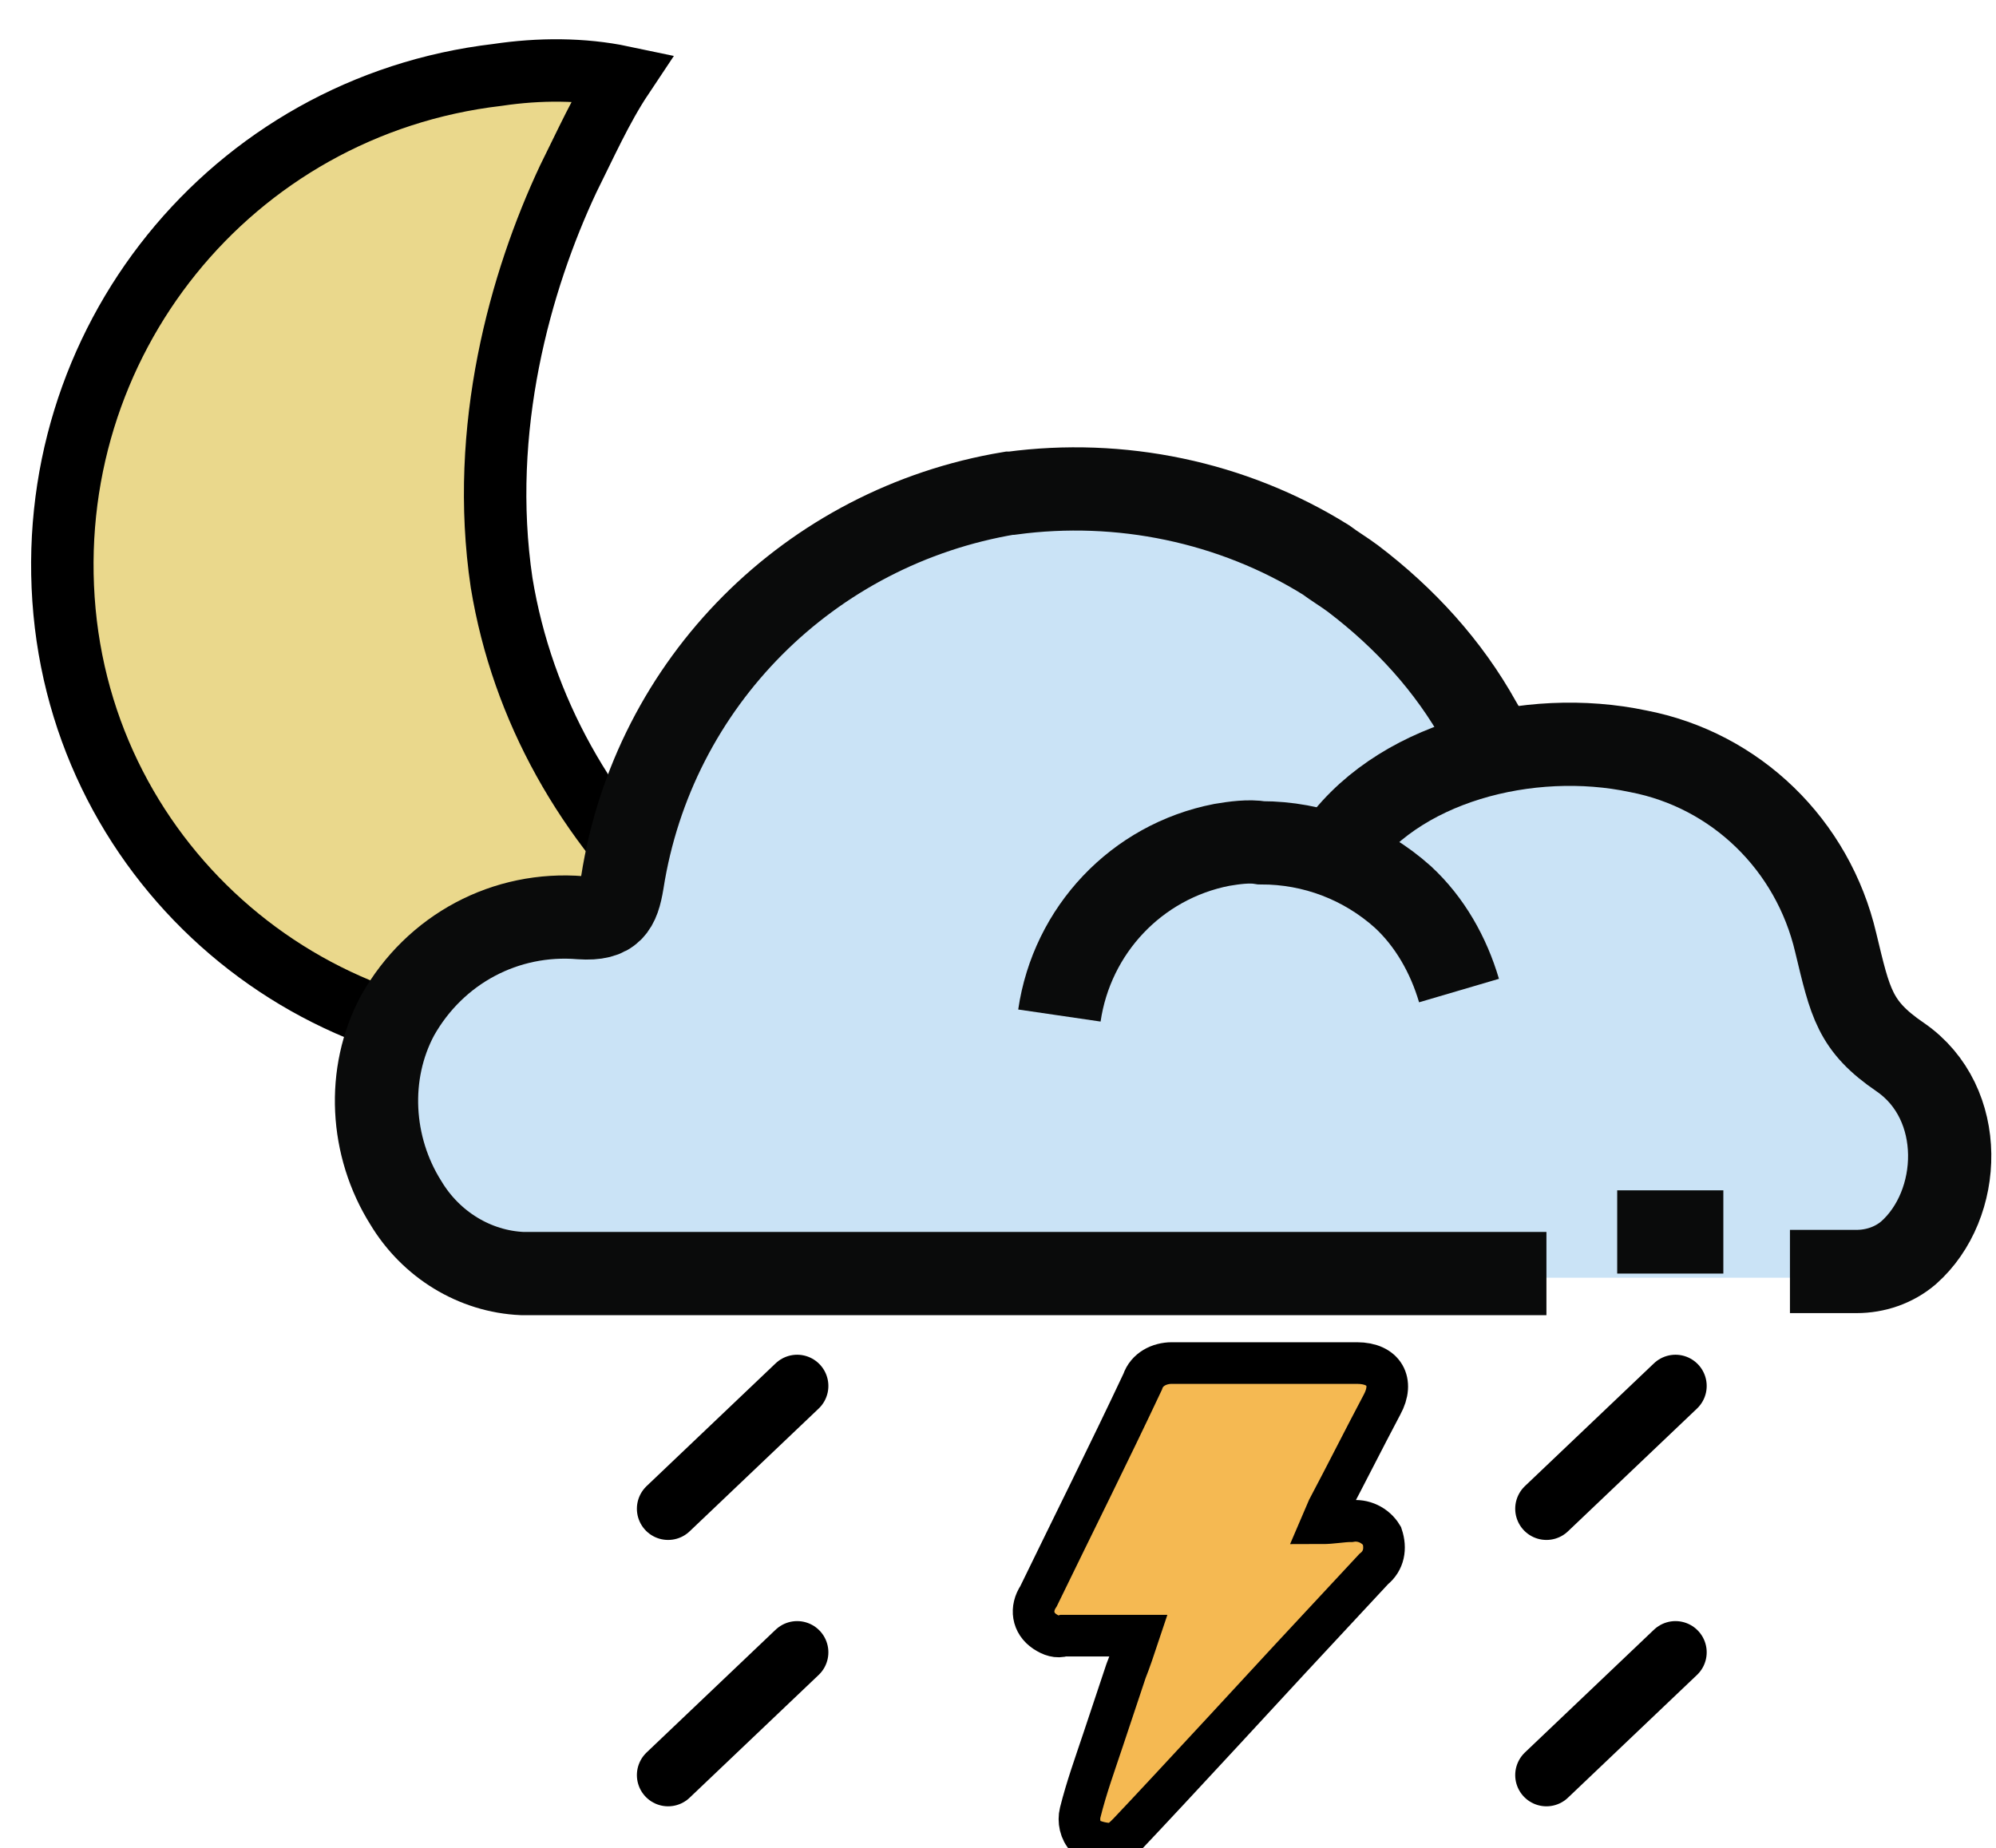
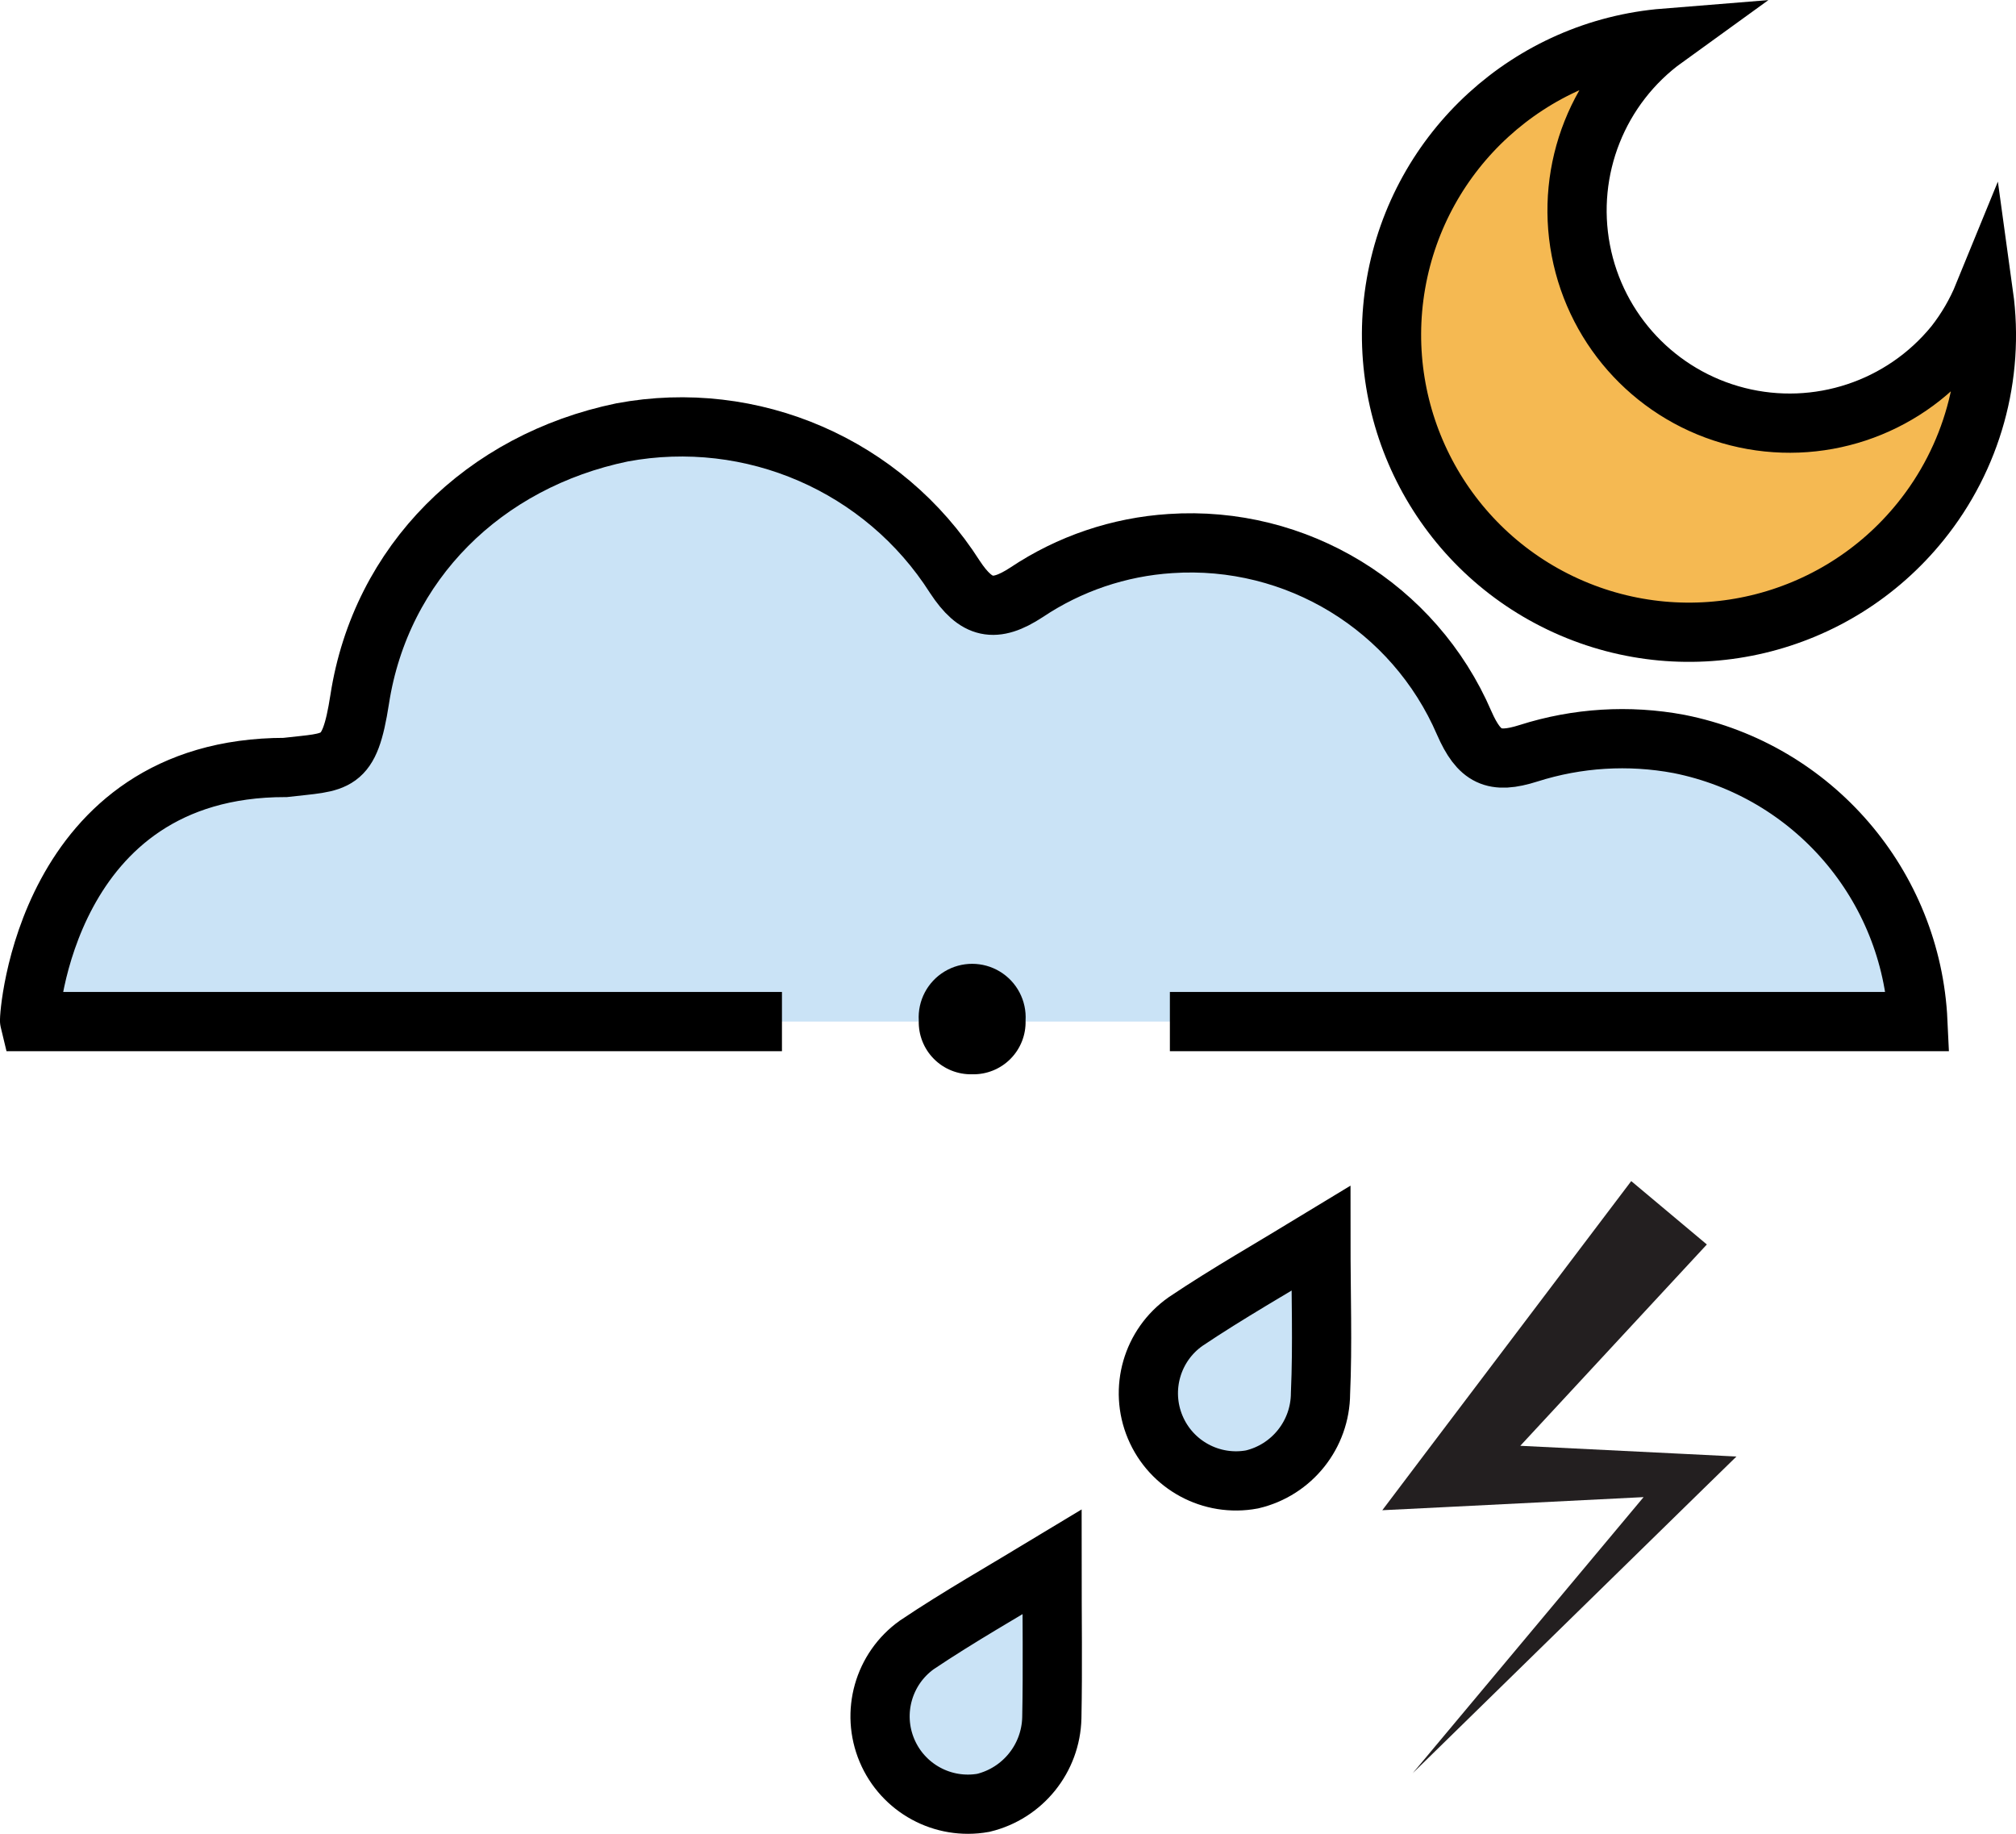
- <svg xmlns="http://www.w3.org/2000/svg" version="1.1" id="Layer_1" x="0px" y="0px" viewBox="16 -12.8 95.9 88.8" style="enable-background:new 16 -12.8 95.9 88.8;" xml:space="preserve">
-   <style type="text/css">
- 	.st0{fill:#EAD88C;}
- 	.st1{fill:none;stroke:#000000;stroke-width:3;stroke-miterlimit:10;}
- 	.st2{fill:none;}
- 	.st3{fill:#F5B952;}
- 	.st4{fill:#CAE3F6;}
- 	.st5{fill:none;stroke:#000000;stroke-width:2;stroke-miterlimit:10;}
- 	.st6{fill:none;stroke:#000000;stroke-width:3;stroke-linecap:round;stroke-miterlimit:10;}
- 	.st7{fill:none;stroke:#0A0B0B;stroke-width:4;stroke-miterlimit:10;}
- </style>
-   <g>
-     <g>
-       <path class="st0" d="M39.9-9.2c-12.8,1.5-22,12.9-20.8,25.8c1.2,12.8,12.7,22.1,25.4,20.7c3-0.4,5.7-1.2,8.5-2.7    c-1.6-1.1-3-2.3-4.3-3.7c-4.5-4.2-7.6-9.6-8.6-15.7C39,7.8,41,0.7,43.3-4.2c0.8-1.6,1.6-3.4,2.6-4.9C44-9.5,41.9-9.5,39.9-9.2z" />
-       <path class="st1" d="M39.9-9.2c-12.8,1.5-22,12.9-20.8,25.8c1.2,12.8,12.7,22.1,25.4,20.7c3-0.4,5.7-1.2,8.5-2.7    c-1.6-1.1-3-2.3-4.3-3.7c-4.5-4.2-7.6-9.6-8.6-15.7C39,7.8,41,0.7,43.3-4.2c0.8-1.6,1.6-3.4,2.6-4.9C44-9.5,41.9-9.5,39.9-9.2z" />
-       <path class="st2" d="M61-6.8l-0.4-0.3c-5-3.6-11.1-5.2-18.3-4.6c-3.9,0.3-11.3,4-11.5,4.2c-9.2,5.4-13.9,17.9-10.9,28.9    c0.3,1,0.6,1.9,1,2.9c1.4,3.6,3.7,6.9,6.6,9.5" />
+ <svg xmlns="http://www.w3.org/2000/svg" viewBox="0 0 102.12 92.88">
+   <defs>
+     <style>.cls-1{fill:#cae3f6;}.cls-2{fill:#f5b952;}.cls-3{fill:none;stroke:#000;stroke-miterlimit:10;stroke-width:3px;}.cls-4{fill:#231f20;}</style>
+   </defs>
+   <g id="Layer_2" data-name="Layer 2">
+     <g id="Layer_1-2" data-name="Layer 1">
+       <path class="cls-1" d="M66.91,62.72c-2.48,1.51-4.72,2.78-6.85,4.21a4.44,4.44,0,0,0,3.36,8,4.5,4.5,0,0,0,3.47-4.36C67,68.09,66.91,65.61,66.91,62.72Z" />
+       <path class="cls-1" d="M53.29,79.11c-2.48,1.5-4.72,2.77-6.85,4.2a4.45,4.45,0,0,0,3.37,8A4.54,4.54,0,0,0,53.28,87C53.33,84.47,53.29,82,53.29,79.11Z" />
+       <path class="cls-1" d="M59.26,51.74H97.15a15.05,15.05,0,0,0-12.1-14.06,15.63,15.63,0,0,0-7.62.47c-1.76.56-2.5.2-3.26-1.53a15.1,15.1,0,0,0-14.88-9.09A14.81,14.81,0,0,0,52,30c-1.62,1.06-2.55.86-3.63-.78A16.42,16.42,0,0,0,31.51,21.9c-7,1.45-12.22,6.6-13.29,13.52-.53,3.41-1.13,3.14-3.77,3.45-12.16,0-13,12.67-12.95,12.87H39.61" />
+       <path class="cls-2" d="M99,16.68h0A10.77,10.77,0,1,1,84.35,1.14,15.08,15.08,0,1,0,97.29,25.62h0a15,15,0,0,0,3.19-11.48A10.56,10.56,0,0,1,99,16.68Z" />
+       <path class="cls-3" d="M59.26,51.74H97.15a15.05,15.05,0,0,0-12.1-14.06,15.63,15.63,0,0,0-7.62.47c-1.76.56-2.5.2-3.26-1.53a15.1,15.1,0,0,0-14.88-9.09A14.81,14.81,0,0,0,52,30c-1.62,1.06-2.55.86-3.63-.78A16.42,16.42,0,0,0,31.51,21.9c-7,1.45-12.22,6.6-13.29,13.52-.53,3.41-1.13,3.14-3.77,3.45-12.16,0-13,12.67-12.95,12.87H39.61" />
+       <path d="M49.24,54.41a2.64,2.64,0,0,1-2.7-2.72,2.71,2.71,0,1,1,5.41,0A2.64,2.64,0,0,1,49.24,54.41Z" />
+       <path class="cls-3" d="M99,17.47h0A10.77,10.77,0,1,1,84.35,1.93,15.07,15.07,0,1,0,97.29,26.41h0a15,15,0,0,0,3.19-11.48A10.56,10.56,0,0,1,99,17.47Z" />
+       <path class="cls-3" d="M66.91,62.72c-2.48,1.51-4.72,2.78-6.85,4.21a4.44,4.44,0,0,0,3.36,8,4.5,4.5,0,0,0,3.47-4.36C67,68.09,66.91,65.61,66.91,62.72Z" />
+       <path class="cls-3" d="M53.29,79.11c-2.48,1.5-4.72,2.77-6.85,4.2a4.45,4.45,0,0,0,3.37,8A4.54,4.54,0,0,0,53.28,87C53.33,84.47,53.29,82,53.29,79.11Z" />
+       <polygon class="cls-4" points="86.46 63.03 74.69 75.73 73.44 73.05 85.56 73.65 87.96 73.77 86.31 75.38 71.56 89.81 84.8 73.98 85.56 75.71 73.44 76.32 70.02 76.49 72.18 73.63 82.63 59.82 86.46 63.03" />
    </g>
-     <path class="st3" d="M69.6,75.6c1.9-2,7.8-8.4,7.8-8.4l0,0c1.4-1.5,2.7-2.9,4-4.3c0.5-0.4,0.7-1,0.4-1.6c-0.3-0.5-0.9-0.8-1.5-0.7   c-0.4,0-0.9,0.1-1.4,0.1c0.1-0.3,0.2-0.5,0.3-0.7c0.9-1.7,1.7-3.3,2.6-5c0.6-1.1,0.1-2-1.2-2c-3,0-6,0-8.9,0   c-0.6,0-1.2,0.3-1.4,0.9c-1.7,3.4-3.3,6.8-5,10.2c-0.4,0.6-0.3,1.3,0.3,1.7c0.3,0.2,0.6,0.3,0.9,0.2h3.6c-0.2,0.6-0.3,1.2-0.6,1.7   L68.4,71c-0.4,1.2-0.8,2.3-1.1,3.5c-0.1,0.4,0,0.9,0.3,1.2c0.4,0.2,0.8,0.3,1.2,0.3C69.1,76.1,69.4,75.8,69.6,75.6z" />
-     <path class="st4" d="M90.7,48.5H41.8c-2.3-0.2-4.4-1.4-5.6-3.4c-2.7-4.2-1.5-9.7,2.7-12.4c1.7-1.1,3.7-1.6,5.8-1.4   c1.5,0.1,1.8-0.5,2-1.7c1.5-9.6,8.9-17.1,18.4-18.8h0.1c5.2-0.7,10.5,0.4,15,3.2c0.4,0.3,0.9,0.6,1.3,0.9c2.5,1.9,4.5,4.3,6.1,7   l0.7,1.2" />
-     <path class="st4" d="M67.4,36c0.6-4.1,3.7-7.4,7.7-8.3c0.6-0.1,1.3-0.2,1.9-0.1c2.5,0,5,0.9,6.8,2.7c1.3,1.2,2.2,2.8,2.7,4.5" />
-     <path class="st4" d="M80.6,28.2c2.8-4.4,9.3-6.1,14.5-5c4.7,0.9,8.5,4.6,9.4,9.3c0.7,2.9,0.9,4,3.1,5.6c3.1,2.2,2.9,7.2,0.4,9.5   c-0.7,0.6-1.5,1-2.5,1H88.6" />
-     <line class="st2" x1="94.1" y1="46.5" x2="99.2" y2="46.5" />
-     <path class="st5" d="M70.2,75.3c1.9-2,7.8-8.4,7.8-8.4l0,0c1.4-1.5,2.7-2.9,4-4.3c0.5-0.4,0.6-1,0.4-1.6c-0.3-0.5-0.9-0.8-1.5-0.7   c-0.4,0-0.9,0.1-1.4,0.1l0.3-0.7c0.9-1.7,1.7-3.3,2.6-5c0.6-1.1,0.1-2-1.2-2c-3,0-6,0-8.9,0c-0.6,0-1.2,0.3-1.4,0.9   c-1.6,3.4-3.3,6.8-5,10.3c-0.4,0.6-0.3,1.3,0.3,1.7c0.3,0.2,0.6,0.3,0.9,0.2h3.6c-0.2,0.6-0.4,1.2-0.6,1.7L69,70.8   c-0.4,1.2-0.8,2.3-1.1,3.5c-0.1,0.4,0,0.9,0.3,1.2c0.4,0.2,0.8,0.3,1.2,0.3C69.7,75.8,70,75.5,70.2,75.3z" />
-     <line class="st6" x1="96.5" y1="66.6" x2="90.3" y2="72.5" />
-     <line class="st6" x1="54.3" y1="66.6" x2="48.1" y2="72.5" />
-     <line class="st6" x1="96.5" y1="53.8" x2="90.3" y2="59.7" />
-     <line class="st6" x1="54.3" y1="53.8" x2="48.1" y2="59.7" />
-     <path class="st7" d="M90.3,48.4H41.1c-2.3-0.1-4.4-1.4-5.6-3.4c-1.7-2.7-1.9-6.2-0.4-9c1.8-3.2,5.2-5,8.8-4.7   c1.5,0.1,1.8-0.5,2-1.7c1.5-9.6,9-17.1,18.6-18.7h0.1c5.2-0.7,10.6,0.4,15.1,3.2c0.4,0.3,0.9,0.6,1.3,0.9c2.5,1.9,4.6,4.2,6.1,6.9   l0.7,1.2" />
-     <path class="st7" d="M66.9,36c0.6-4.1,3.7-7.4,7.8-8.2c0.6-0.1,1.3-0.2,1.9-0.1c2.5,0,4.9,0.9,6.8,2.6c1.3,1.2,2.2,2.8,2.7,4.5" />
-     <path class="st7" d="M80.1,28.2c2.9-4.4,9.4-6,14.6-4.9c4.7,0.9,8.4,4.5,9.5,9.2c0.7,2.9,0.9,4,3.1,5.5c3.2,2.2,3,7.1,0.4,9.4   c-0.7,0.6-1.6,0.9-2.5,0.9H102" />
-     <line class="st7" x1="93.7" y1="46.4" x2="98.8" y2="46.4" />
  </g>
</svg>
